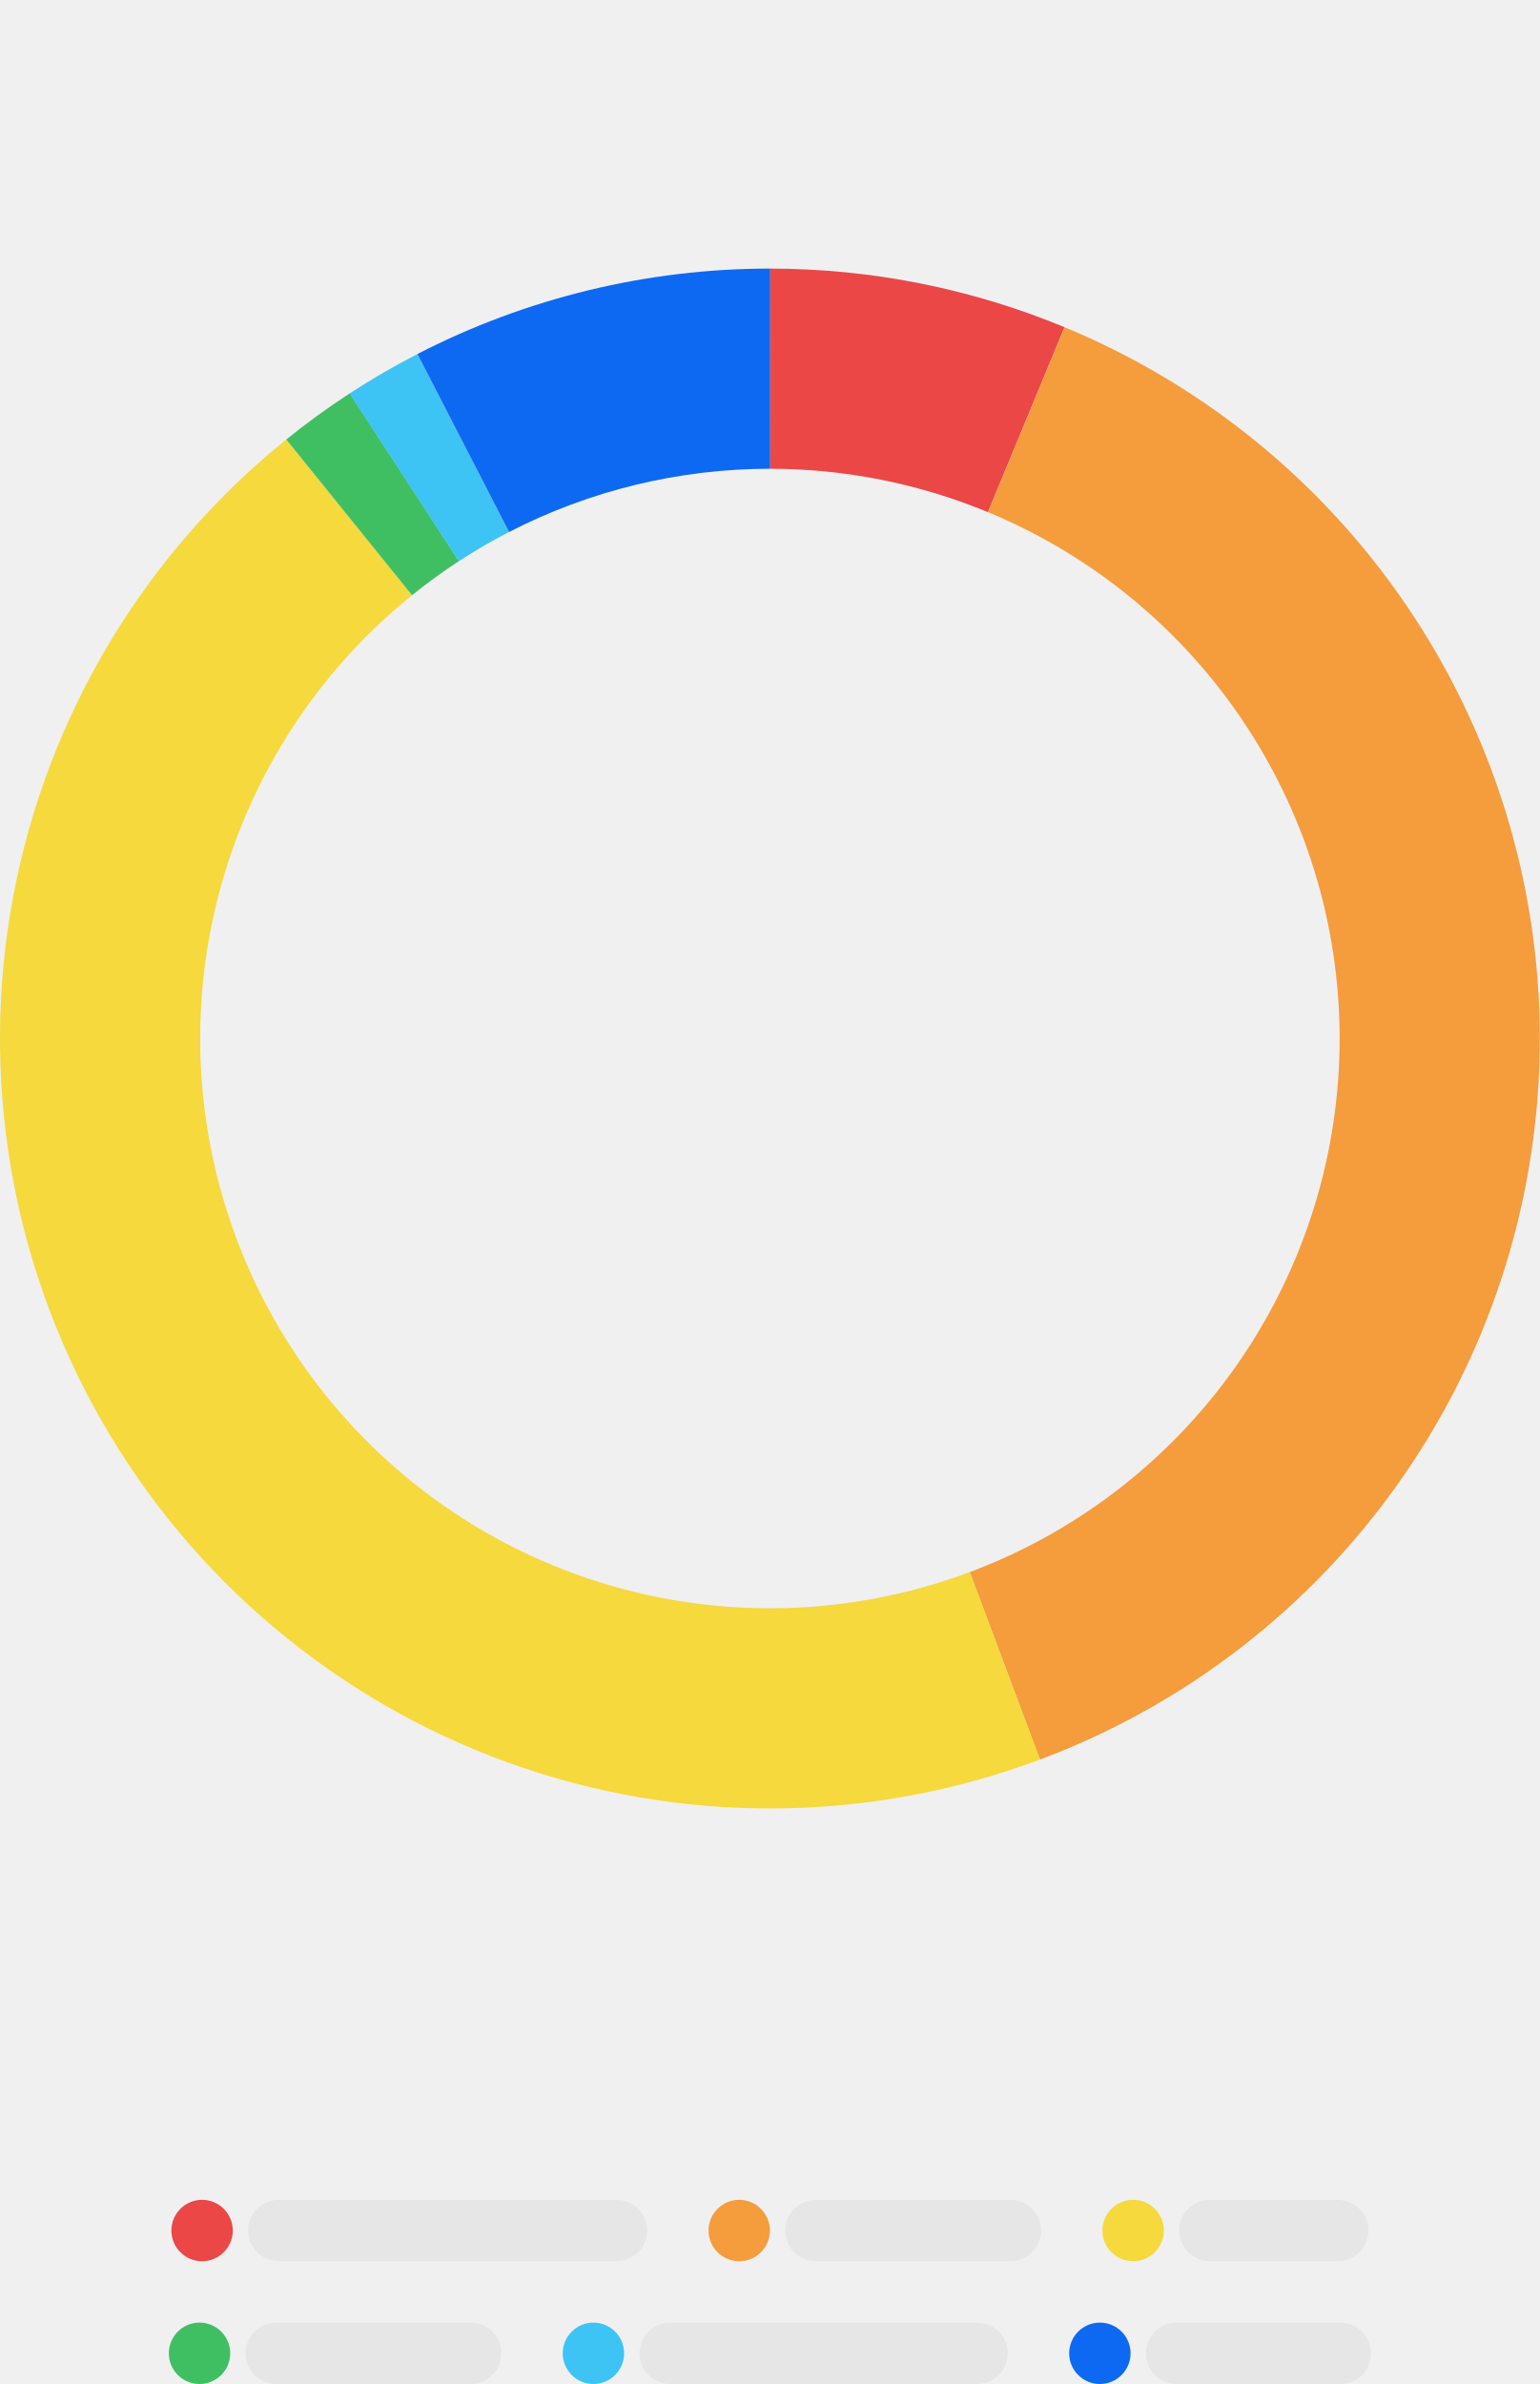
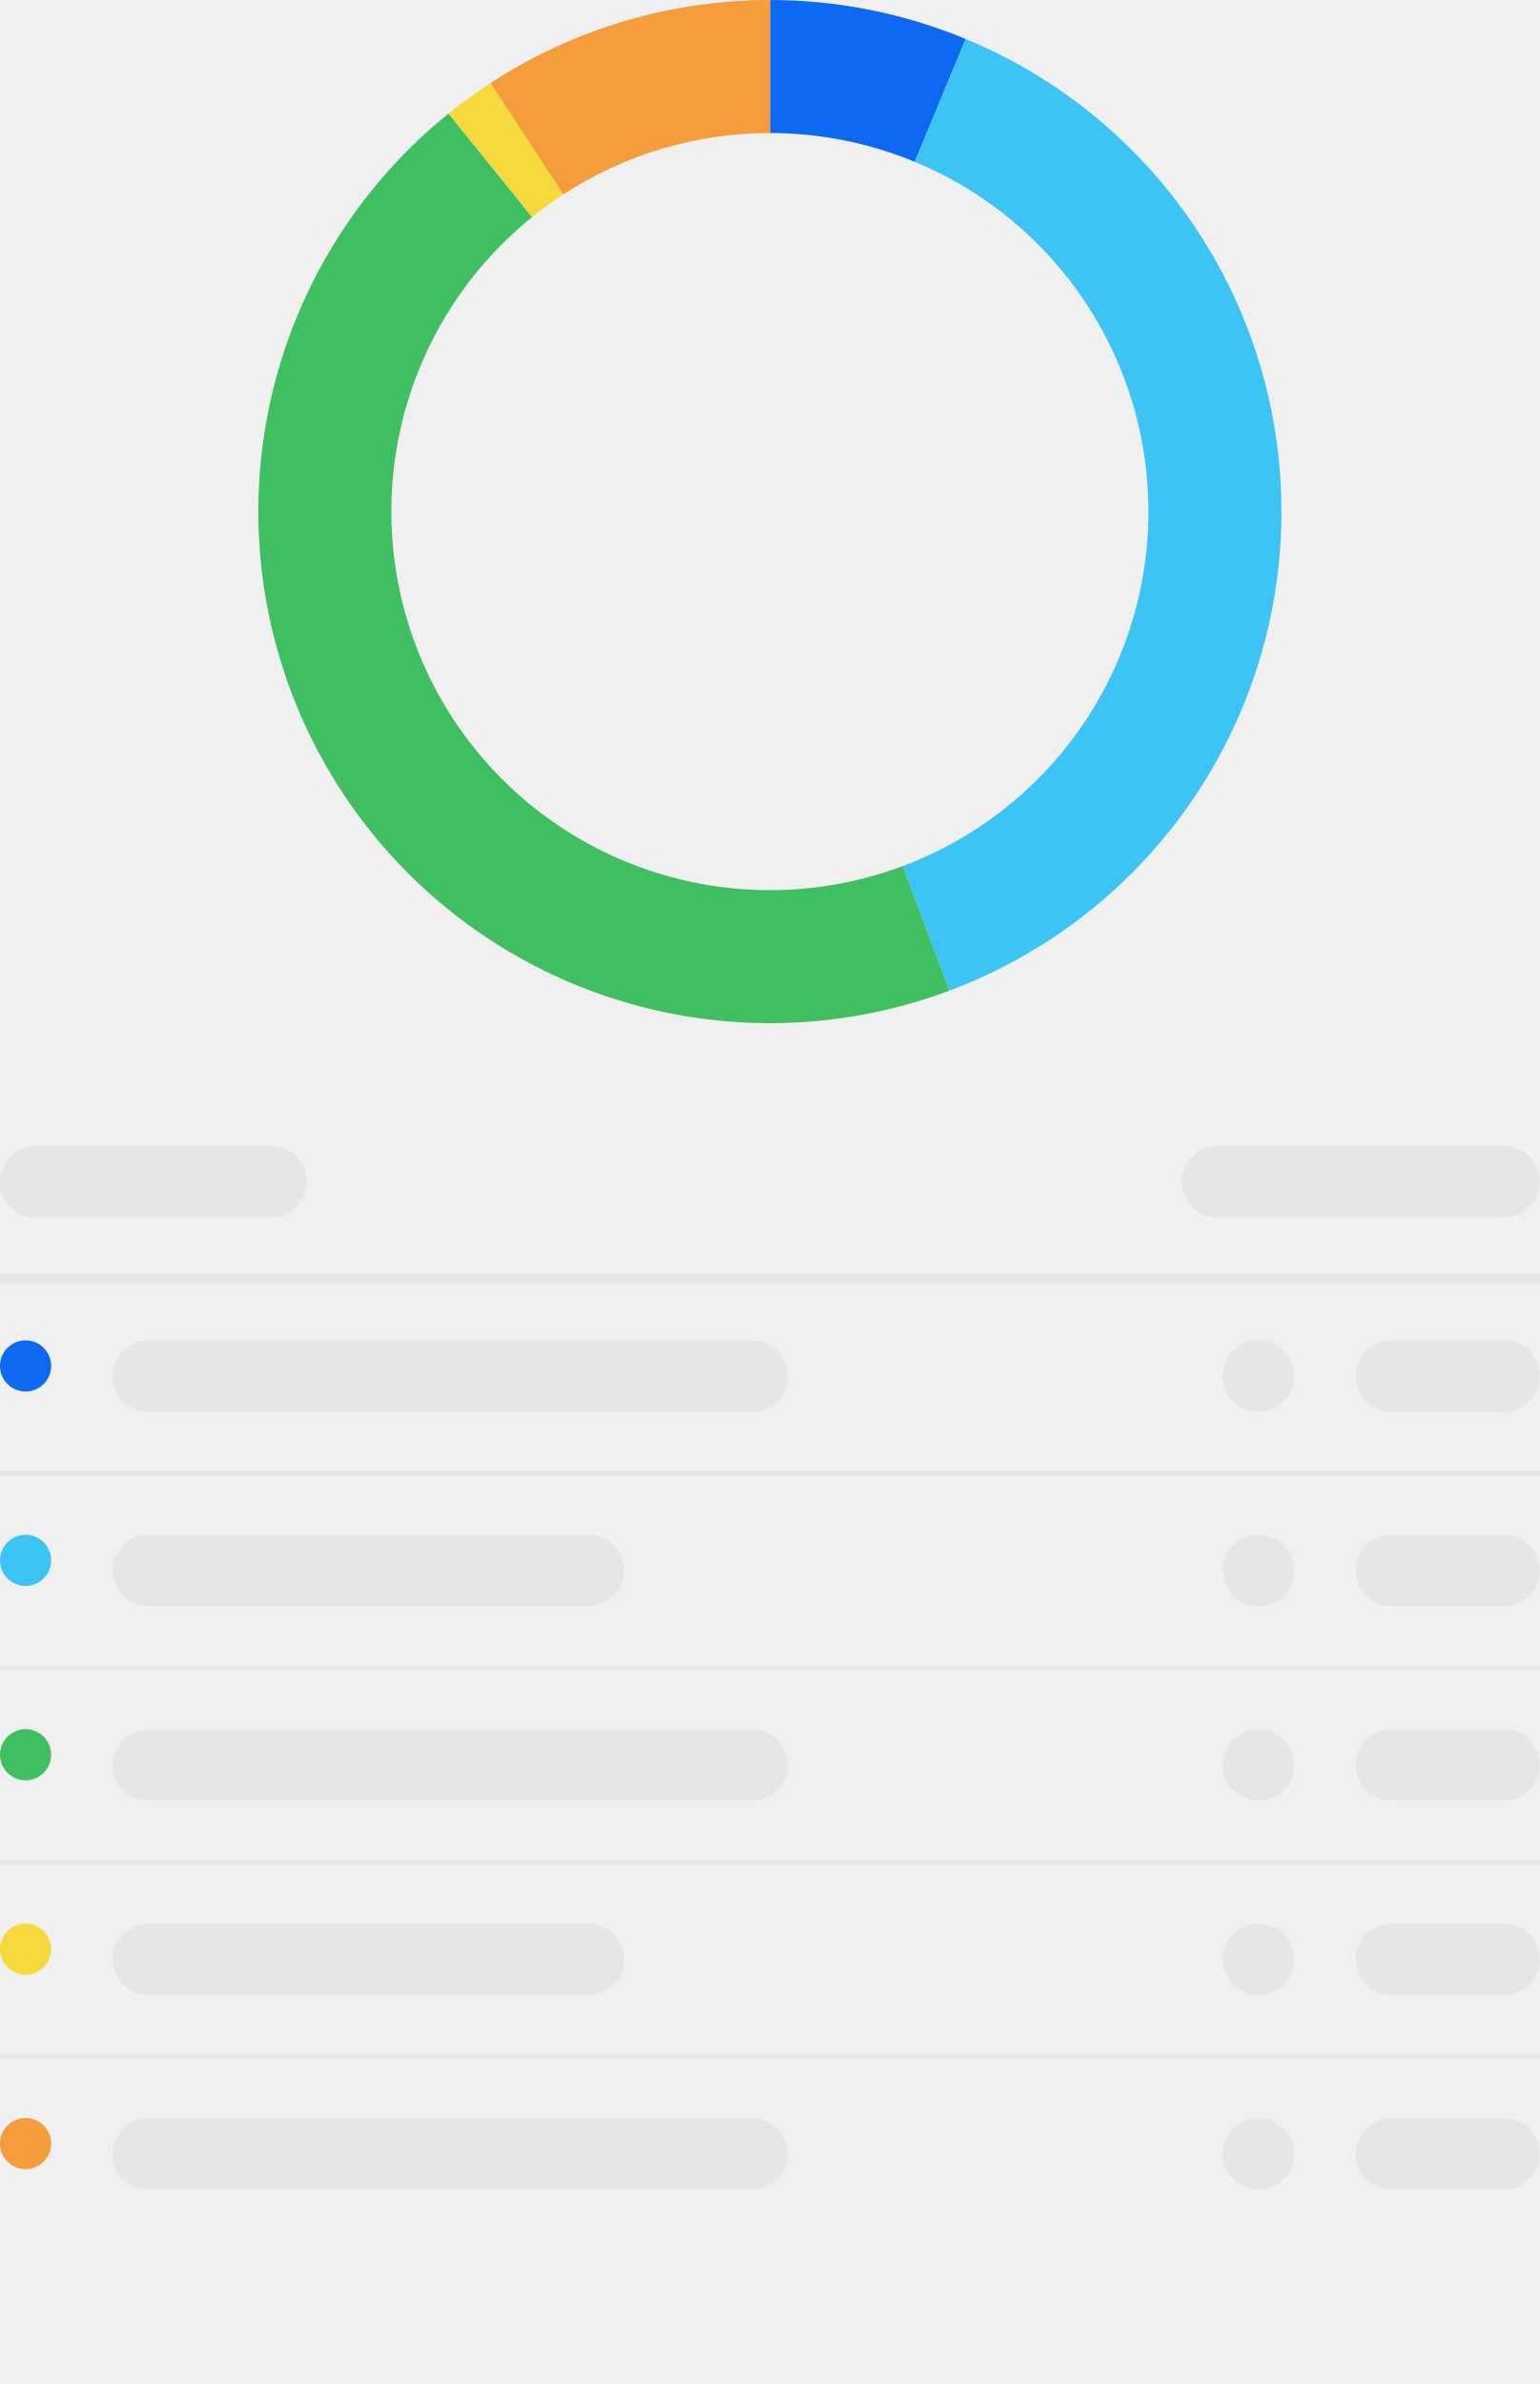
<svg xmlns="http://www.w3.org/2000/svg" width="301" height="466" viewBox="0 0 301 466" fill="none">
-   <mask id="path-1-inside-1_9829_330278" fill="white">
-     <path d="M150.5 52.5C170.265 52.5 189.836 56.393 208.096 63.957L193.121 100.108C179.608 94.511 165.126 91.63 150.5 91.63L150.5 52.5Z" />
+   <mask id="path-1-inside-1_10087_398197" fill="white">
+     <path d="M150.5 1.23544e-05C163.633 1.1973e-05 176.637 2.587 188.77 7.613L178.82 31.633C169.841 27.914 160.218 26 150.5 26L150.5 1.23544e-05Z" />
  </mask>
-   <path d="M150.5 52.5C170.265 52.5 189.836 56.393 208.096 63.957L193.121 100.108C179.608 94.511 165.126 91.63 150.5 91.63L150.5 52.5Z" stroke="#EB4747" stroke-width="92" mask="url(#path-1-inside-1_9829_330278)" />
-   <mask id="path-2-inside-2_9829_330278" fill="white">
-     <path d="M208.099 63.958C236.005 75.519 259.787 95.209 276.352 120.468C292.916 145.727 301.497 175.386 300.978 205.587C300.459 235.788 290.863 265.135 273.44 289.809C256.017 314.484 231.573 333.345 203.286 343.939L189.561 307.295C210.494 299.455 228.583 285.498 241.476 267.239C254.369 248.98 261.469 227.263 261.854 204.914C262.238 182.565 255.888 160.618 243.63 141.926C231.373 123.235 213.774 108.664 193.123 100.109L208.099 63.958Z" />
+   <path d="M150.5 1.23544e-05C163.633 1.1973e-05 176.637 2.587 188.77 7.613L178.82 31.633C169.841 27.914 160.218 26 150.5 26L150.5 1.23544e-05Z" stroke="#0D69F2" stroke-width="92" mask="url(#path-1-inside-1_10087_398197)" />
+   <mask id="path-2-inside-2_10087_398197" fill="white">
+     <path d="M188.772 7.614C207.314 15.295 223.116 28.378 234.122 45.161C245.129 61.945 250.83 81.651 250.485 101.719C250.14 121.786 243.765 141.286 232.188 157.681C220.611 174.076 204.369 186.608 185.574 193.647L176.454 169.299C190.363 164.09 202.382 154.816 210.949 142.684C219.516 130.551 224.234 116.122 224.489 101.272C224.744 86.422 220.525 71.839 212.381 59.419C204.236 47 192.542 37.318 178.821 31.634L188.772 7.614Z" />
  </mask>
-   <path d="M208.099 63.958C236.005 75.519 259.787 95.209 276.352 120.468C292.916 145.727 301.497 175.386 300.978 205.587C300.459 235.788 290.863 265.135 273.44 289.809C256.017 314.484 231.573 333.345 203.286 343.939L189.561 307.295C210.494 299.455 228.583 285.498 241.476 267.239C254.369 248.98 261.469 227.263 261.854 204.914C262.238 182.565 255.888 160.618 243.63 141.926C231.373 123.235 213.774 108.664 193.123 100.109L208.099 63.958Z" stroke="#F59C3D" stroke-width="92" mask="url(#path-2-inside-2_9829_330278)" />
-   <mask id="path-3-inside-3_9829_330278" fill="white">
-     <path d="M203.29 343.938C169.813 356.477 132.965 356.69 99.345 344.54C65.725 332.389 37.528 308.667 19.803 277.623C2.078 246.578 -4.018 210.238 2.607 175.109C9.232 139.98 28.145 108.356 55.96 85.9L80.54 116.346C59.957 132.963 45.962 156.365 41.059 182.361C36.157 208.356 40.668 235.248 53.784 258.221C66.901 281.194 87.767 298.748 112.646 307.739C137.524 316.731 164.791 316.573 189.564 307.294L203.29 343.938Z" />
+   <path d="M188.772 7.614C207.314 15.295 223.116 28.378 234.122 45.161C245.129 61.945 250.83 81.651 250.485 101.719C250.14 121.786 243.765 141.286 232.188 157.681C220.611 174.076 204.369 186.608 185.574 193.647L176.454 169.299C190.363 164.09 202.382 154.816 210.949 142.684C219.516 130.551 224.234 116.122 224.489 101.272C224.744 86.422 220.525 71.839 212.381 59.419C204.236 47 192.542 37.318 178.821 31.634L188.772 7.614Z" stroke="#3DC4F5" stroke-width="92" mask="url(#path-2-inside-2_10087_398197)" />
+   <mask id="path-3-inside-3_10087_398197" fill="white">
+     <path d="M185.576 193.646C163.332 201.978 138.849 202.12 116.51 194.046C94.171 185.973 75.436 170.211 63.658 149.583C51.881 128.956 47.83 104.809 52.232 81.468C56.634 58.126 69.201 37.114 87.683 22.193L104.015 42.422C90.339 53.464 81.039 69.013 77.782 86.286C74.524 103.559 77.522 121.427 86.237 136.692C94.953 151.956 108.817 163.62 125.348 169.594C141.878 175.569 159.996 175.464 176.456 169.298L185.576 193.646Z" />
  </mask>
-   <path d="M203.29 343.938C169.813 356.477 132.965 356.69 99.345 344.54C65.725 332.389 37.528 308.667 19.803 277.623C2.078 246.578 -4.018 210.238 2.607 175.109C9.232 139.98 28.145 108.356 55.96 85.9L80.54 116.346C59.957 132.963 45.962 156.365 41.059 182.361C36.157 208.356 40.668 235.248 53.784 258.221C66.901 281.194 87.767 298.748 112.646 307.739C137.524 316.731 164.791 316.573 189.564 307.294L203.29 343.938Z" stroke="#F5D93D" stroke-width="92" mask="url(#path-3-inside-3_9829_330278)" />
-   <mask id="path-4-inside-4_9829_330278" fill="white">
-     <path d="M55.957 85.903C59.94 82.687 64.084 79.676 68.374 76.883L89.727 109.673C86.552 111.74 83.485 113.968 80.538 116.348L55.957 85.903Z" />
+   <path d="M185.576 193.646C163.332 201.978 138.849 202.12 116.51 194.046C94.171 185.973 75.436 170.211 63.658 149.583C51.881 128.956 47.83 104.809 52.232 81.468C56.634 58.126 69.201 37.114 87.683 22.193L104.015 42.422C90.339 53.464 81.039 69.013 77.782 86.286C74.524 103.559 77.522 121.427 86.237 136.692C94.953 151.956 108.817 163.62 125.348 169.594C141.878 175.569 159.996 175.464 176.456 169.298L185.576 193.646Z" stroke="#40BF62" stroke-width="92" mask="url(#path-3-inside-3_10087_398197)" />
+   <mask id="path-4-inside-4_10087_398197" fill="white">
+     <path d="M87.68 22.194C90.327 20.058 93.081 18.057 95.931 16.201L110.119 37.989C108.01 39.362 105.972 40.843 104.014 42.424L87.68 22.194Z" />
  </mask>
-   <path d="M55.957 85.903C59.94 82.687 64.084 79.676 68.374 76.883L89.727 109.673C86.552 111.74 83.485 113.968 80.538 116.348L55.957 85.903Z" stroke="#40BF62" stroke-width="92" mask="url(#path-4-inside-4_9829_330278)" />
-   <mask id="path-5-inside-5_9829_330278" fill="white">
-     <path d="M68.338 76.906C72.627 74.112 77.055 71.538 81.607 69.194L99.519 103.984C96.151 105.718 92.874 107.623 89.7 109.691L68.338 76.906Z" />
+   <path d="M87.68 22.194C90.327 20.058 93.081 18.057 95.931 16.201L110.119 37.989C108.01 39.362 105.972 40.843 104.014 42.424L87.68 22.194Z" stroke="#F5D93D" stroke-width="92" mask="url(#path-4-inside-4_10087_398197)" />
+   <mask id="path-5-inside-5_10087_398197" fill="white">
+     <path d="M95.907 16.217C112.166 5.622 131.157 -0.012 150.564 3.25342e-05L150.547 26C136.186 25.991 122.133 30.16 110.101 38.001L95.907 16.217Z" />
  </mask>
-   <path d="M68.338 76.906C72.627 74.112 77.055 71.538 81.607 69.194L99.519 103.984C96.151 105.718 92.874 107.623 89.7 109.691L68.338 76.906Z" stroke="#3DC4F5" stroke-width="92" mask="url(#path-5-inside-5_9829_330278)" />
-   <mask id="path-6-inside-6_9829_330278" fill="white">
-     <path d="M81.597 69.199C102.92 58.219 126.559 52.493 150.543 52.5L150.532 91.63C132.783 91.625 115.291 95.862 99.512 103.987L81.597 69.199Z" />
-   </mask>
-   <path d="M81.597 69.199C102.92 58.219 126.559 52.493 150.543 52.5L150.532 91.63C132.783 91.625 115.291 95.862 99.512 103.987L81.597 69.199Z" stroke="#0D69F2" stroke-width="92" mask="url(#path-6-inside-6_9829_330278)" />
-   <circle cx="39.5" cy="436" r="6" fill="#EB4747" />
-   <rect x="48.5" y="430" width="78" height="12" rx="6" fill="#E6E6E6" />
-   <circle cx="144.5" cy="436" r="6" fill="#F59C3D" />
-   <rect x="153.5" y="430" width="50" height="12" rx="6" fill="#E6E6E6" />
-   <circle cx="221.5" cy="436" r="6" fill="#F5D93D" />
-   <rect x="230.5" y="430" width="37" height="12" rx="6" fill="#E6E6E6" />
-   <circle cx="39" cy="460" r="6" fill="#40BF62" />
-   <rect x="48" y="454" width="50" height="12" rx="6" fill="#E6E6E6" />
-   <circle cx="116" cy="460" r="6" fill="#3DC4F5" />
-   <rect x="125" y="454" width="72" height="12" rx="6" fill="#E6E6E6" />
-   <circle cx="215" cy="460" r="6" fill="#0D69F2" />
-   <rect x="224" y="454" width="44" height="12" rx="6" fill="#E6E6E6" />
+   <path d="M95.907 16.217C112.166 5.622 131.157 -0.012 150.564 3.25342e-05L150.547 26C136.186 25.991 122.133 30.16 110.101 38.001L95.907 16.217Z" stroke="#F59C3D" stroke-width="92" mask="url(#path-5-inside-5_10087_398197)" />
+   <rect y="224" width="60" height="14" rx="7" fill="#E6E6E6" />
+   <rect x="231" y="224" width="70" height="14" rx="7" fill="#E6E6E6" />
+   <path d="M0 250H301" stroke="#E6E6E6" stroke-width="2" />
+   <g clip-path="url(#clip0_10087_398197)">
+     <circle cx="5" cy="267" r="5" fill="#0D69F2" />
+     <rect x="22" y="262" width="132" height="14" rx="7" fill="#E6E6E6" />
+     <rect x="239" y="262" width="14" height="14" rx="7" fill="#E6E6E6" />
+     <rect x="266" y="263" width="34" height="12" rx="6" fill="#E6E6E6" stroke="#E6E6E6" stroke-width="2" />
+     <path d="M0 288H301" stroke="#E6E6E6" />
+     <circle cx="5" cy="305" r="5" fill="#3DC4F5" />
+     <rect x="22" y="300" width="100" height="14" rx="7" fill="#E6E6E6" />
+     <rect x="239" y="300" width="14" height="14" rx="7" fill="#E6E6E6" />
+     <rect x="266" y="301" width="34" height="12" rx="6" fill="#E6E6E6" stroke="#E6E6E6" stroke-width="2" />
+     <path d="M0 326H301" stroke="#E6E6E6" />
+     <circle cx="5" cy="343" r="5" fill="#40BF62" />
+     <rect x="22" y="338" width="132" height="14" rx="7" fill="#E6E6E6" />
+     <rect x="239" y="338" width="14" height="14" rx="7" fill="#E6E6E6" />
+     <rect x="266" y="339" width="34" height="12" rx="6" fill="#E6E6E6" stroke="#E6E6E6" stroke-width="2" />
+     <path d="M0 364H301" stroke="#E6E6E6" />
+     <circle cx="5" cy="381" r="5" fill="#F5D93D" />
+     <rect x="22" y="376" width="100" height="14" rx="7" fill="#E6E6E6" />
+     <rect x="239" y="376" width="14" height="14" rx="7" fill="#E6E6E6" />
+     <rect x="266" y="377" width="34" height="12" rx="6" fill="#E6E6E6" stroke="#E6E6E6" stroke-width="2" />
+     <path d="M0 402H301" stroke="#E6E6E6" />
+     <circle cx="5" cy="419" r="5" fill="#F59C3D" />
+     <rect x="22" y="414" width="132" height="14" rx="7" fill="#E6E6E6" />
+     <rect x="239" y="414" width="14" height="14" rx="7" fill="#E6E6E6" />
+     <rect x="266" y="415" width="34" height="12" rx="6" fill="#E6E6E6" stroke="#E6E6E6" stroke-width="2" />
+   </g>
+   <defs>
+     <clipPath id="clip0_10087_398197">
+       <rect width="301" height="166" fill="white" transform="translate(0 262)" />
+     </clipPath>
+   </defs>
</svg>
